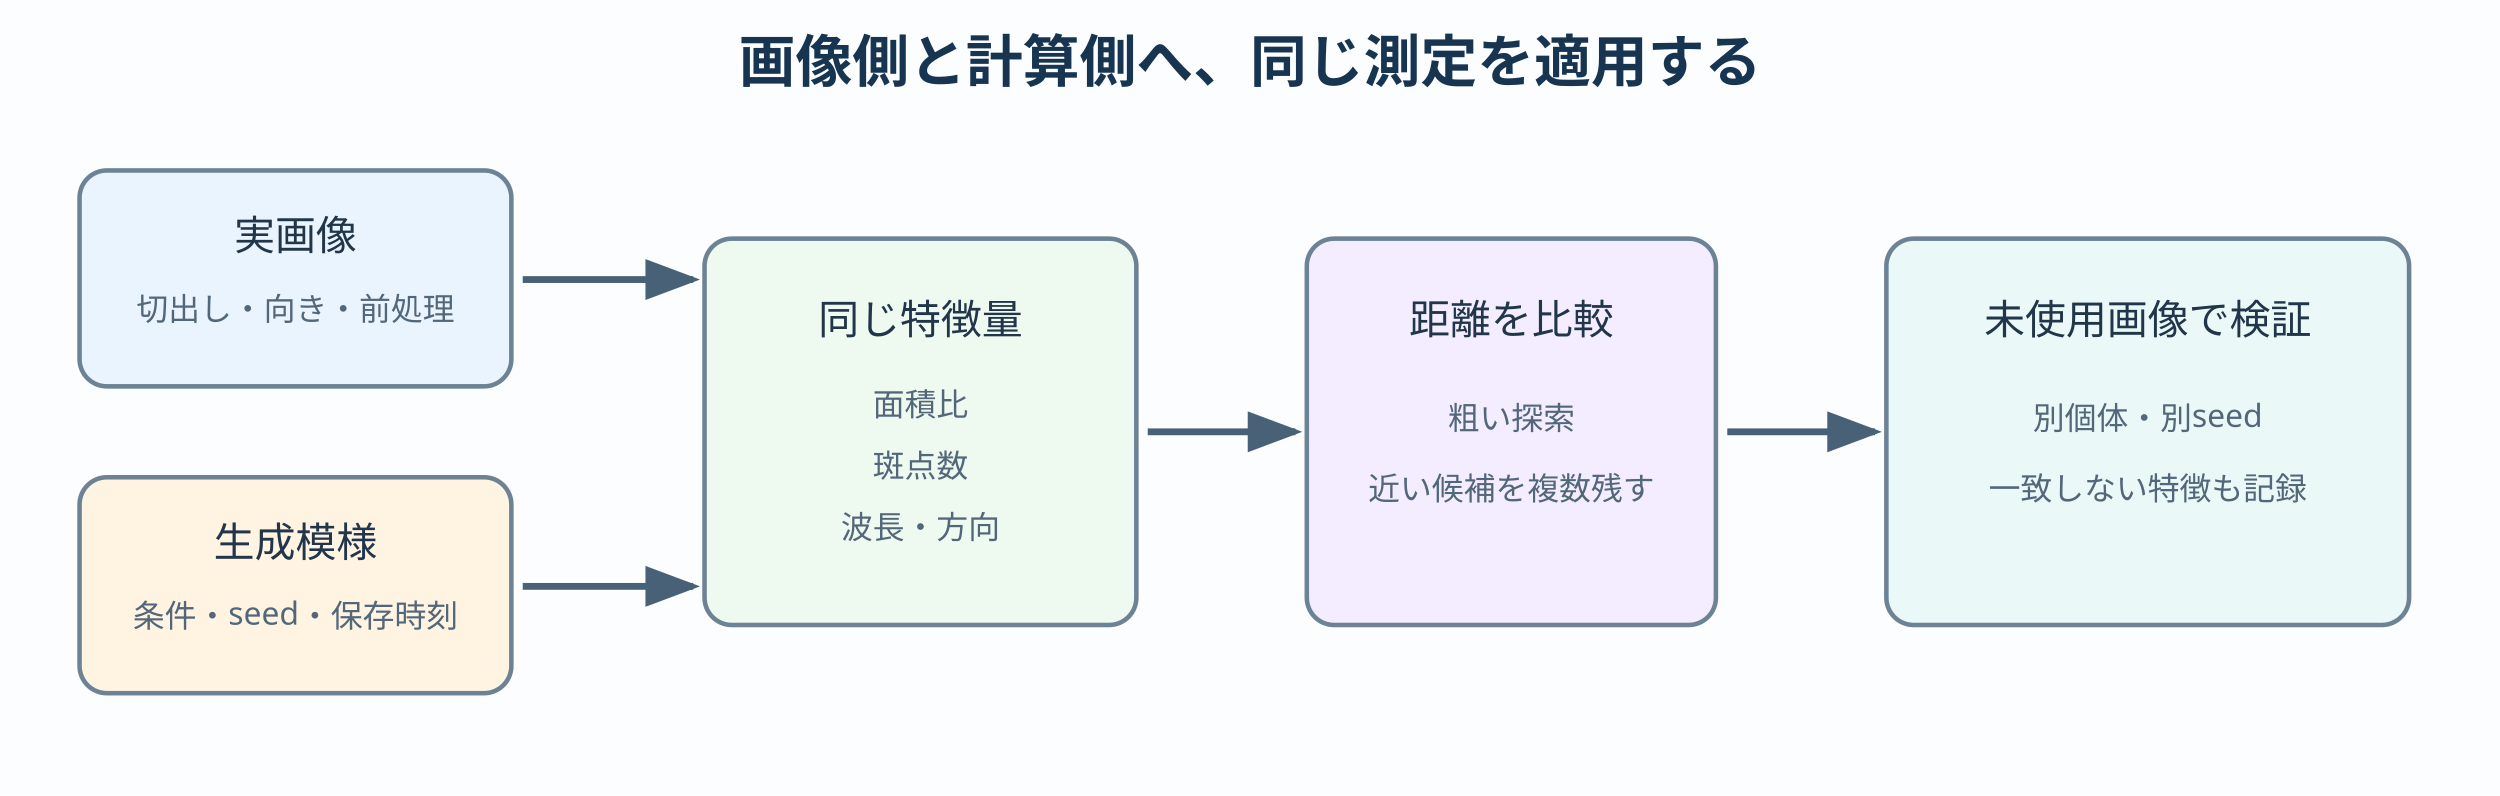
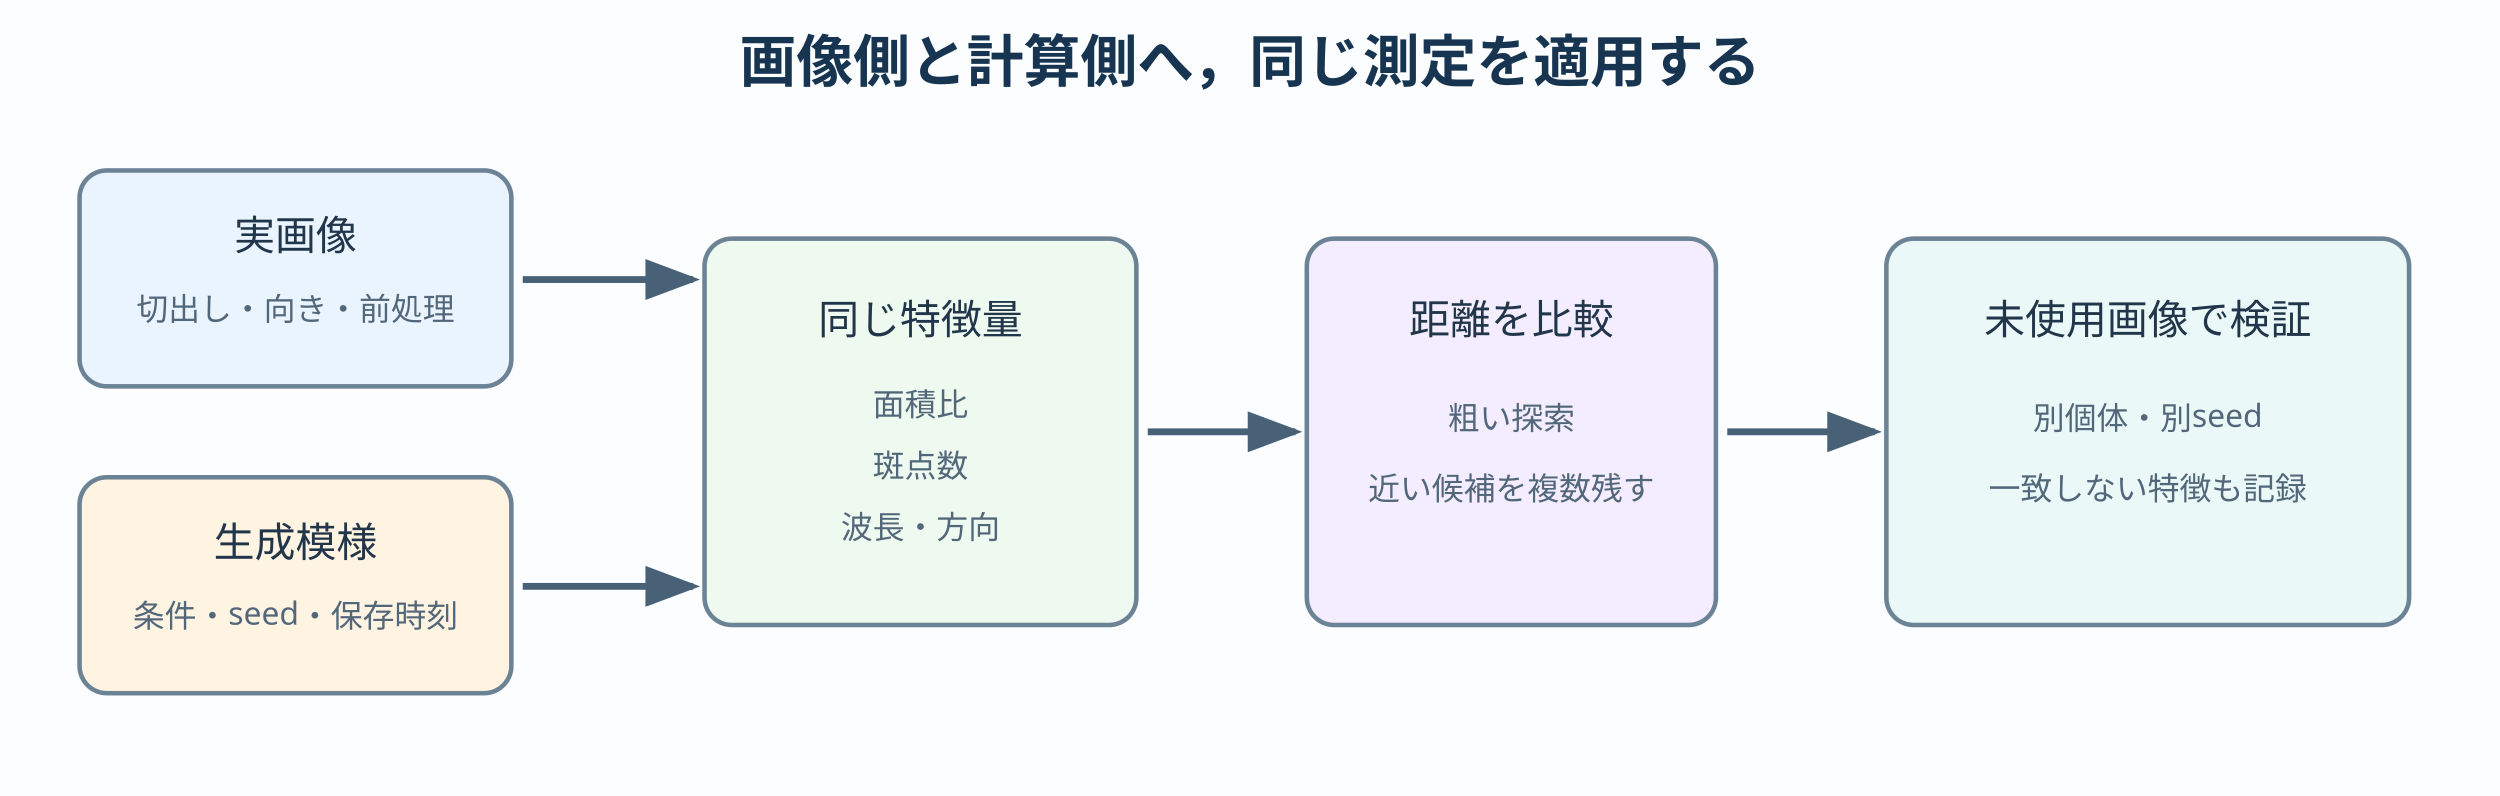
<svg xmlns="http://www.w3.org/2000/svg" width="1100" height="350" viewBox="0 0 1100 350" role="img" aria-labelledby="title desc">
  <defs>
    <marker id="a" markerWidth="9" markerHeight="9" refX="7" refY="3" orient="auto">
      <path d="M0 0v6l8-3z" fill="#496177" />
    </marker>
    <style>.t{font:18px sans-serif;fill:#21364a}.s{font:14px sans-serif;fill:#53677a}.b{stroke:#6c8295;stroke-width:2;rx:12}.p{stroke:#496177;stroke-width:3;fill:none;marker-end:url(#a)}</style>
  </defs>
  <rect width="1100" height="350" fill="#fbfdff" />
-   <text x="550" y="36" text-anchor="middle" style="font:700 25px sans-serif;fill:#173451">画像側と計算側へ、同じ測定を適用する</text>
+   <text x="550" y="36" text-anchor="middle" style="font:700 25px sans-serif;fill:#173451">画像側と計算側へ，同じ測定を適用する</text>
  <g transform="translate(35 75)">
    <rect class="b" width="190" height="95" fill="#eaf4ff" />
    <text x="95" y="35" text-anchor="middle" class="t">実画像</text>
    <text x="95" y="66" text-anchor="middle" class="s">切出し・向き・前処理</text>
  </g>
  <g transform="translate(35 210)">
    <rect class="b" width="190" height="95" fill="#fff3e1" />
    <text x="95" y="35" text-anchor="middle" class="t">生成模様</text>
    <text x="95" y="66" text-anchor="middle" class="s">条件・seed・保存時刻</text>
  </g>
  <path class="p" d="M230 123H305" />
  <path class="p" d="M230 258H305" />
  <g transform="translate(310 105)">
    <rect class="b" width="190" height="170" fill="#eef9ef" />
    <text x="95" y="42" text-anchor="middle" class="t">同じ特徴量</text>
    <text x="95" y="78" text-anchor="middle" class="s">面積比</text>
    <text x="95" y="105" text-anchor="middle" class="s">斑点数</text>
    <text x="95" y="132" text-anchor="middle" class="s">波長・方向</text>
  </g>
  <path class="p" d="M505 190H570" />
  <g transform="translate(575 105)">
    <rect class="b" width="180" height="170" fill="#f3edff" />
    <text x="90" y="42" text-anchor="middle" class="t">距離を比較</text>
    <text x="90" y="84" text-anchor="middle" class="s">粗い探索</text>
    <text x="90" y="115" text-anchor="middle" class="s">近い候補を複数残す</text>
  </g>
  <path class="p" d="M760 190H825" />
  <g transform="translate(830 105)">
    <rect class="b" width="230" height="170" fill="#eaf8f7" />
    <text x="115" y="42" text-anchor="middle" class="t">未使用画像で検証</text>
    <text x="115" y="84" text-anchor="middle" class="s">別個体・別seed</text>
    <text x="115" y="115" text-anchor="middle" class="s">一致しない特徴も記録</text>
  </g>
</svg>
